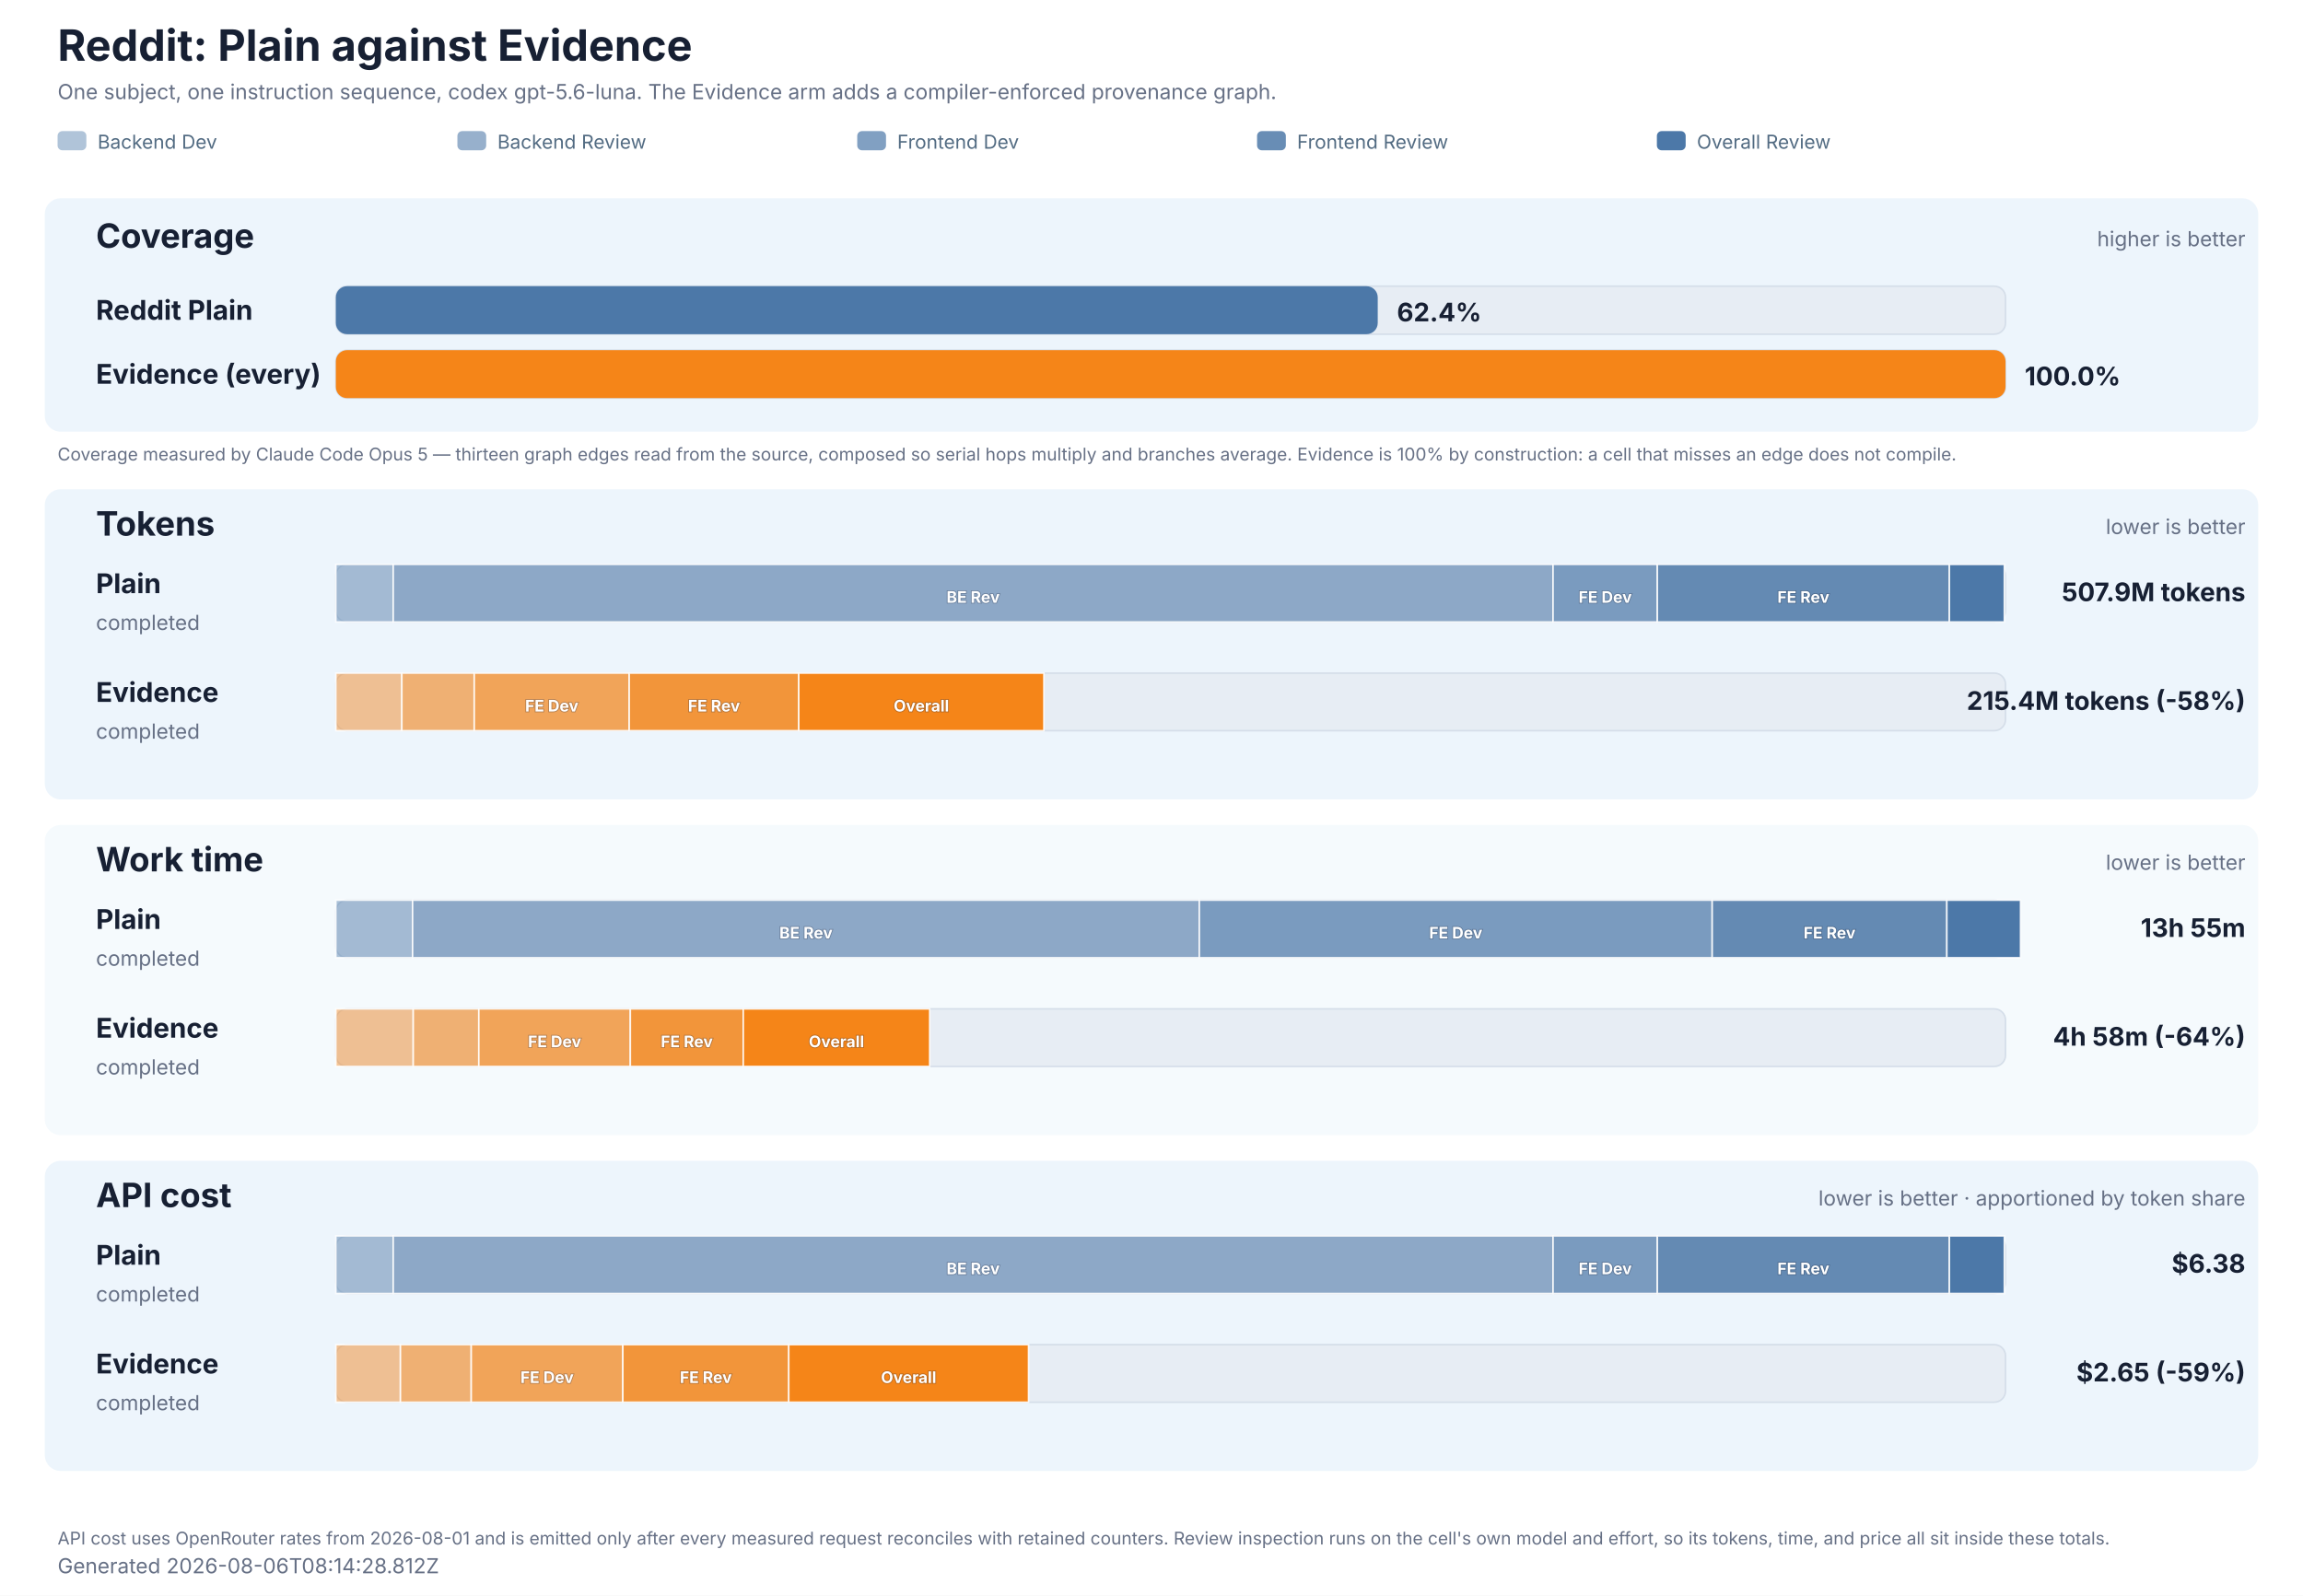
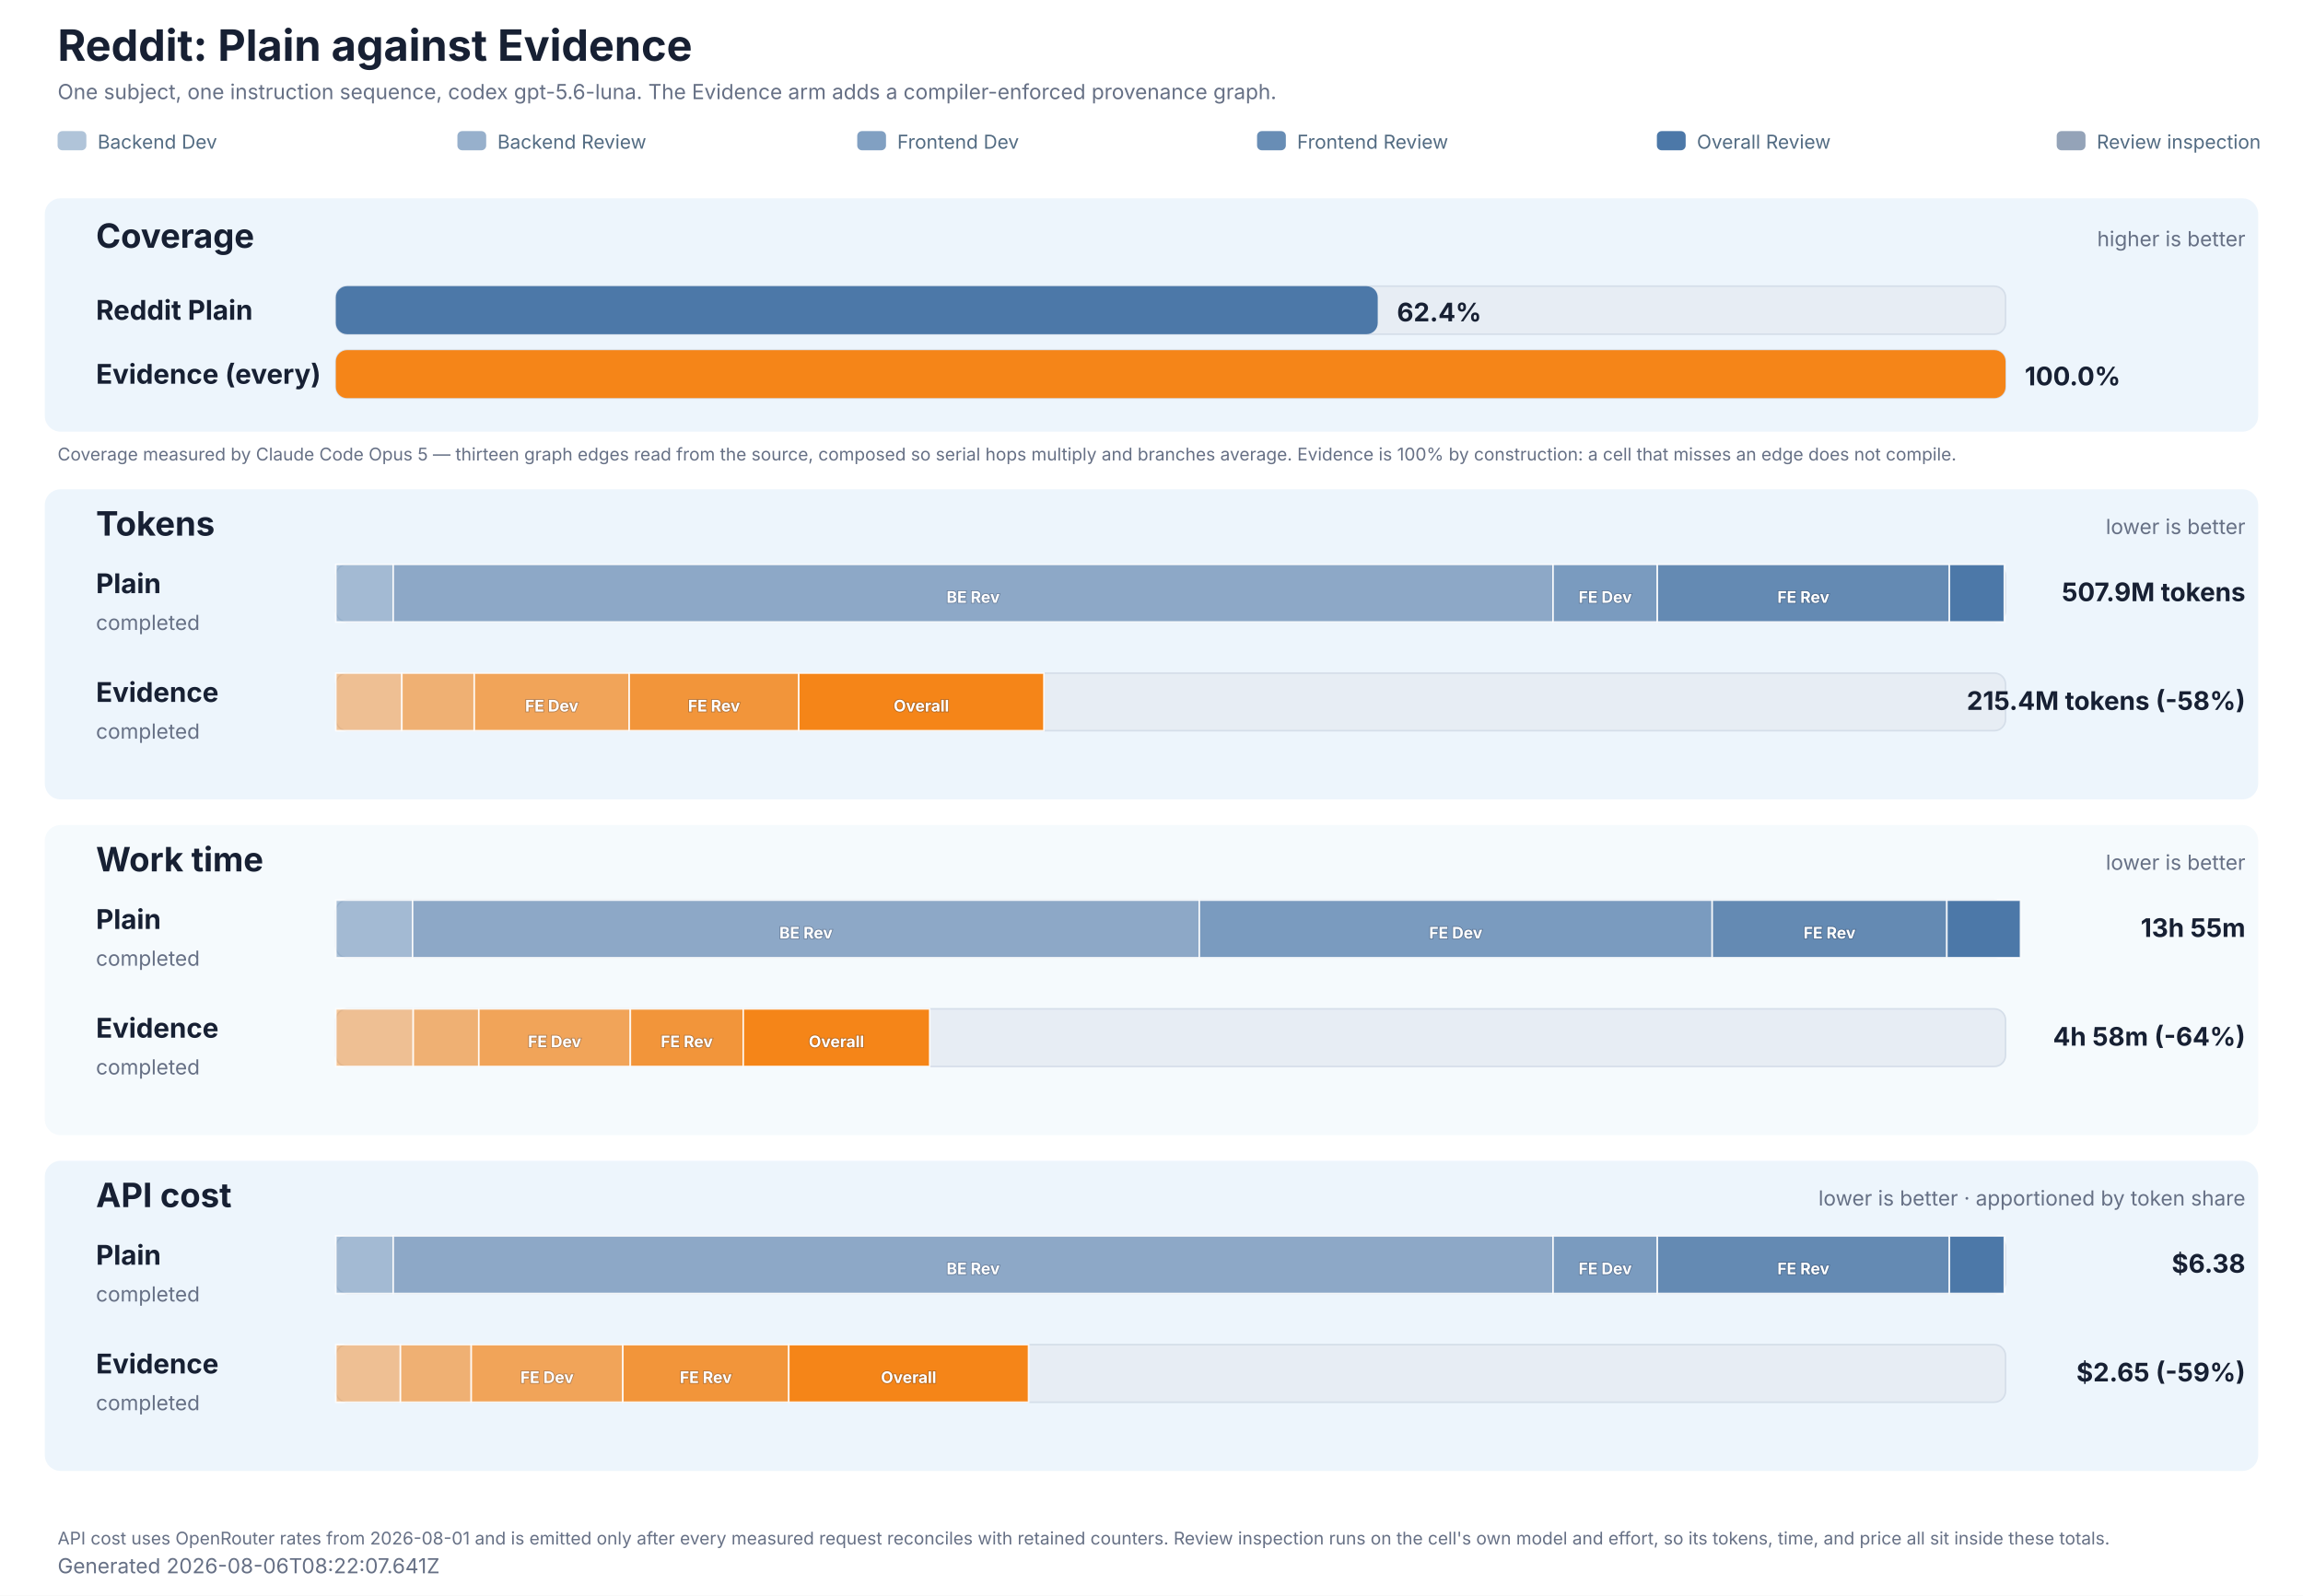
<svg xmlns="http://www.w3.org/2000/svg" role="img" aria-labelledby="title description" viewBox="0 0 1440 998" width="1440" height="998">
  <style>
  text { font-family: Inter, ui-sans-serif, system-ui, -apple-system, BlinkMacSystemFont, 'Segoe UI', sans-serif; fill: #172033; }
  .title { font-size: 27px; font-weight: 700; }
  .subtitle, .generated, .group-meta, .row-status { font-size: 13px; fill: #667085; }
  .group { fill: #e8f2fb; }
  .group-title { font-size: 21px; font-weight: 700; }
  .row-label { font-size: 17px; font-weight: 700; }
  .value { font-size: 16px; font-weight: 700; }
  .cost-value { font-size: 13px; font-weight: 600; fill: #526b82; }
  .legend { font-size: 12px; fill: #526b82; }
  .segment-label { font-size: 10px; font-weight: 700; fill: #ffffff; paint-order: stroke; stroke: #172033; stroke-opacity: 0.28; stroke-width: 1px; }
  .phase-segment { stroke: #ffffff; stroke-opacity: 0.86; stroke-width: 1px; }
  .track { fill: #e7edf4; stroke: #d5dee9; stroke-width: 1px; }
  .empty { font-size: 15px; fill: #667085; }
  .table-title { font-size: 15px; font-weight: 600; }
  .table-header { font-size: 11px; font-weight: 600; fill: #667085; }
  .table-cell { font-size: 12px; fill: #334155; }
  .table-rule { stroke: #dbe4ee; stroke-width: 1px; }
  .table-note { font-size: 11px; fill: #667085; }
</style>
  <rect width="1440" height="998" fill="#ffffff" />
  <text x="36" y="38" class="title">Reddit: Plain against Evidence</text>
  <text x="36" y="62" class="subtitle">One subject, one instruction sequence, codex gpt-5.6-luna. The Evidence arm adds a compiler-enforced provenance graph.</text>
  <rect x="36" y="82" width="18" height="12" rx="3" fill="#4c78a8" fill-opacity="0.44" />
  <text x="61" y="93" class="legend">Backend Dev</text>
  <rect x="286" y="82" width="18" height="12" rx="3" fill="#4c78a8" fill-opacity="0.58" />
  <text x="311" y="93" class="legend">Backend Review</text>
  <rect x="536" y="82" width="18" height="12" rx="3" fill="#4c78a8" fill-opacity="0.7" />
  <text x="561" y="93" class="legend">Frontend Dev</text>
  <rect x="786" y="82" width="18" height="12" rx="3" fill="#4c78a8" fill-opacity="0.84" />
  <text x="811" y="93" class="legend">Frontend Review</text>
  <rect x="1036" y="82" width="18" height="12" rx="3" fill="#4c78a8" fill-opacity="1" />
  <text x="1061" y="93" class="legend">Overall Review</text>
+   <rect x="1286" y="82" width="18" height="12" rx="3" fill="#94a3b8" />
+   <text x="1311" y="93" class="legend">Review inspection</text>
  <rect x="28" y="124" width="1384" height="146" rx="10" class="group" fill-opacity="0.78" />
  <text x="60" y="155" class="group-title">Coverage</text>
  <text x="1404" y="154" text-anchor="end" class="group-meta">higher is better</text>
  <text x="60" y="200" class="row-label" fill="#4c78a8">Reddit Plain</text>
  <rect x="210" y="179" width="1044" height="30" rx="7" class="track" />
  <rect x="210" y="179" width="651.46" height="30" rx="7" fill="#4c78a8" data-coverage="62.4" />
  <text x="873.46" y="201" class="value" fill="#4c78a8">62.4%</text>
  <text x="60" y="240" class="row-label" fill="#f58518">Evidence (every)</text>
  <rect x="210" y="219" width="1044" height="30" rx="7" class="track" />
  <rect x="210" y="219" width="1044.00" height="30" rx="7" fill="#f58518" data-coverage="100" />
  <text x="1266.00" y="241" class="value" fill="#f58518">100.0%</text>
  <text x="36" y="288" class="table-note">Coverage measured by Claude Code Opus 5 — thirteen graph edges read from the source, composed so serial hops multiply and branches average. Evidence is 100% by construction: a cell that misses an edge does not compile.</text>
  <rect x="28" y="306" width="1384" height="194" rx="10" class="group" fill-opacity="0.78" />
  <text x="60" y="335" class="group-title">Tokens</text>
  <text x="1404" y="334" text-anchor="end" class="group-meta">lower is better</text>
  <text x="60" y="371" class="row-label" fill="#4c78a8">Plain</text>
  <text x="60" y="394" class="row-status">completed</text>
  <rect x="210" y="353" width="1044" height="36" rx="7" class="track" />
  <rect x="210.00" y="353" width="35.87" height="36" fill="#4c78a8" fill-opacity="0.44" class="phase-segment" data-phase="backend-development" />
  <rect x="245.87" y="353" width="725.22" height="36" fill="#4c78a8" fill-opacity="0.58" class="phase-segment" data-phase="backend-review" />
  <text x="608.48" y="377" text-anchor="middle" class="segment-label">BE Rev</text>
  <rect x="971.09" y="353" width="65.21" height="36" fill="#4c78a8" fill-opacity="0.7" class="phase-segment" data-phase="frontend-development" />
  <text x="1003.70" y="377" text-anchor="middle" class="segment-label">FE Dev</text>
  <rect x="1036.30" y="353" width="182.61" height="36" fill="#4c78a8" fill-opacity="0.84" class="phase-segment" data-phase="frontend-review" />
  <text x="1127.60" y="377" text-anchor="middle" class="segment-label">FE Rev</text>
  <rect x="1218.91" y="353" width="34.34" height="36" fill="#4c78a8" fill-opacity="1" class="phase-segment" data-phase="overall-review" />
  <text x="1404" y="376" text-anchor="end" class="value">507.9M tokens</text>
  <text x="60" y="439" class="row-label" fill="#f58518">Evidence</text>
  <text x="60" y="462" class="row-status">completed</text>
  <rect x="210" y="421" width="1044" height="36" rx="7" class="track" />
  <rect x="210.00" y="421" width="41.27" height="36" fill="#f58518" fill-opacity="0.44" class="phase-segment" data-phase="backend-development" />
  <rect x="251.27" y="421" width="45.26" height="36" fill="#f58518" fill-opacity="0.58" class="phase-segment" data-phase="backend-review" />
  <rect x="296.54" y="421" width="96.90" height="36" fill="#f58518" fill-opacity="0.7" class="phase-segment" data-phase="frontend-development" />
  <text x="344.99" y="445" text-anchor="middle" class="segment-label">FE Dev</text>
  <rect x="393.44" y="421" width="106.03" height="36" fill="#f58518" fill-opacity="0.84" class="phase-segment" data-phase="frontend-review" />
  <text x="446.45" y="445" text-anchor="middle" class="segment-label">FE Rev</text>
  <rect x="499.47" y="421" width="153.23" height="36" fill="#f58518" fill-opacity="1" class="phase-segment" data-phase="overall-review" />
  <text x="576.09" y="445" text-anchor="middle" class="segment-label">Overall</text>
  <text x="1404" y="444" text-anchor="end" class="value">215.4M tokens (-58%)</text>
  <rect x="28" y="516" width="1384" height="194" rx="10" class="group" fill-opacity="0.42" />
  <text x="60" y="545" class="group-title">Work time</text>
  <text x="1404" y="544" text-anchor="end" class="group-meta">lower is better</text>
  <text x="60" y="581" class="row-label" fill="#4c78a8">Plain</text>
  <text x="60" y="604" class="row-status">completed</text>
  <rect x="210" y="563" width="1044" height="36" rx="7" class="track" />
  <rect x="210.00" y="563" width="47.97" height="36" fill="#4c78a8" fill-opacity="0.44" class="phase-segment" data-phase="backend-development" />
  <rect x="257.97" y="563" width="491.94" height="36" fill="#4c78a8" fill-opacity="0.58" class="phase-segment" data-phase="backend-review" />
  <text x="503.94" y="587" text-anchor="middle" class="segment-label">BE Rev</text>
  <rect x="749.91" y="563" width="320.68" height="36" fill="#4c78a8" fill-opacity="0.7" class="phase-segment" data-phase="frontend-development" />
  <text x="910.25" y="587" text-anchor="middle" class="segment-label">FE Dev</text>
  <rect x="1070.59" y="563" width="146.74" height="36" fill="#4c78a8" fill-opacity="0.84" class="phase-segment" data-phase="frontend-review" />
  <text x="1143.96" y="587" text-anchor="middle" class="segment-label">FE Rev</text>
  <rect x="1217.32" y="563" width="46.06" height="36" fill="#4c78a8" fill-opacity="1" class="phase-segment" data-phase="overall-review" />
  <text x="1404" y="586" text-anchor="end" class="value">13h 55m</text>
  <text x="60" y="649" class="row-label" fill="#f58518">Evidence</text>
  <text x="60" y="672" class="row-status">completed</text>
  <rect x="210" y="631" width="1044" height="36" rx="7" class="track" />
  <rect x="210.00" y="631" width="48.39" height="36" fill="#f58518" fill-opacity="0.44" class="phase-segment" data-phase="backend-development" />
  <rect x="258.39" y="631" width="41.01" height="36" fill="#f58518" fill-opacity="0.58" class="phase-segment" data-phase="backend-review" />
  <rect x="299.40" y="631" width="94.74" height="36" fill="#f58518" fill-opacity="0.7" class="phase-segment" data-phase="frontend-development" />
  <text x="346.77" y="655" text-anchor="middle" class="segment-label">FE Dev</text>
  <rect x="394.14" y="631" width="70.62" height="36" fill="#f58518" fill-opacity="0.84" class="phase-segment" data-phase="frontend-review" />
  <text x="429.45" y="655" text-anchor="middle" class="segment-label">FE Rev</text>
  <rect x="464.75" y="631" width="116.55" height="36" fill="#f58518" fill-opacity="1" class="phase-segment" data-phase="overall-review" />
  <text x="523.03" y="655" text-anchor="middle" class="segment-label">Overall</text>
  <text x="1404" y="654" text-anchor="end" class="value">4h 58m (-64%)</text>
  <rect x="28" y="726" width="1384" height="194" rx="10" class="group" fill-opacity="0.78" />
  <text x="60" y="755" class="group-title">API cost</text>
  <text x="1404" y="754" text-anchor="end" class="group-meta">lower is better · apportioned by token share</text>
  <text x="60" y="791" class="row-label" fill="#4c78a8">Plain</text>
  <text x="60" y="814" class="row-status">completed</text>
  <rect x="210" y="773" width="1044" height="36" rx="7" class="track" />
  <rect x="210.00" y="773" width="35.87" height="36" fill="#4c78a8" fill-opacity="0.44" class="phase-segment" data-phase="backend-development" />
  <rect x="245.87" y="773" width="725.22" height="36" fill="#4c78a8" fill-opacity="0.58" class="phase-segment" data-phase="backend-review" />
  <text x="608.48" y="797" text-anchor="middle" class="segment-label">BE Rev</text>
  <rect x="971.09" y="773" width="65.21" height="36" fill="#4c78a8" fill-opacity="0.7" class="phase-segment" data-phase="frontend-development" />
  <text x="1003.70" y="797" text-anchor="middle" class="segment-label">FE Dev</text>
  <rect x="1036.30" y="773" width="182.61" height="36" fill="#4c78a8" fill-opacity="0.84" class="phase-segment" data-phase="frontend-review" />
  <text x="1127.60" y="797" text-anchor="middle" class="segment-label">FE Rev</text>
  <rect x="1218.91" y="773" width="34.34" height="36" fill="#4c78a8" fill-opacity="1" class="phase-segment" data-phase="overall-review" />
  <text x="1404" y="796" text-anchor="end" class="value">$6.38</text>
  <text x="60" y="859" class="row-label" fill="#f58518">Evidence</text>
  <text x="60" y="882" class="row-status">completed</text>
  <rect x="210" y="841" width="1044" height="36" rx="7" class="track" />
  <rect x="210.00" y="841" width="40.38" height="36" fill="#f58518" fill-opacity="0.44" class="phase-segment" data-phase="backend-development" />
  <rect x="250.38" y="841" width="44.28" height="36" fill="#f58518" fill-opacity="0.58" class="phase-segment" data-phase="backend-review" />
  <rect x="294.66" y="841" width="94.80" height="36" fill="#f58518" fill-opacity="0.7" class="phase-segment" data-phase="frontend-development" />
  <text x="342.06" y="865" text-anchor="middle" class="segment-label">FE Dev</text>
  <rect x="389.46" y="841" width="103.74" height="36" fill="#f58518" fill-opacity="0.84" class="phase-segment" data-phase="frontend-review" />
  <text x="441.33" y="865" text-anchor="middle" class="segment-label">FE Rev</text>
  <rect x="493.20" y="841" width="149.91" height="36" fill="#f58518" fill-opacity="1" class="phase-segment" data-phase="overall-review" />
  <text x="568.15" y="865" text-anchor="middle" class="segment-label">Overall</text>
  <text x="1404" y="864" text-anchor="end" class="value">$2.65 (-59%)</text>
  <text x="36" y="966" class="table-note">API cost uses OpenRouter rates from 2026-08-01 and is emitted only after every measured request reconciles with retained counters. Review inspection runs on the cell's own model and effort, so its tokens, time, and price all sit inside these totals.</text>
-   <text x="36" y="984" class="generated">Generated 2026-08-06T08:14:28.812Z</text>
+   <text x="36" y="984" class="generated">Generated 2026-08-06T08:22:07.641Z</text>
</svg>
